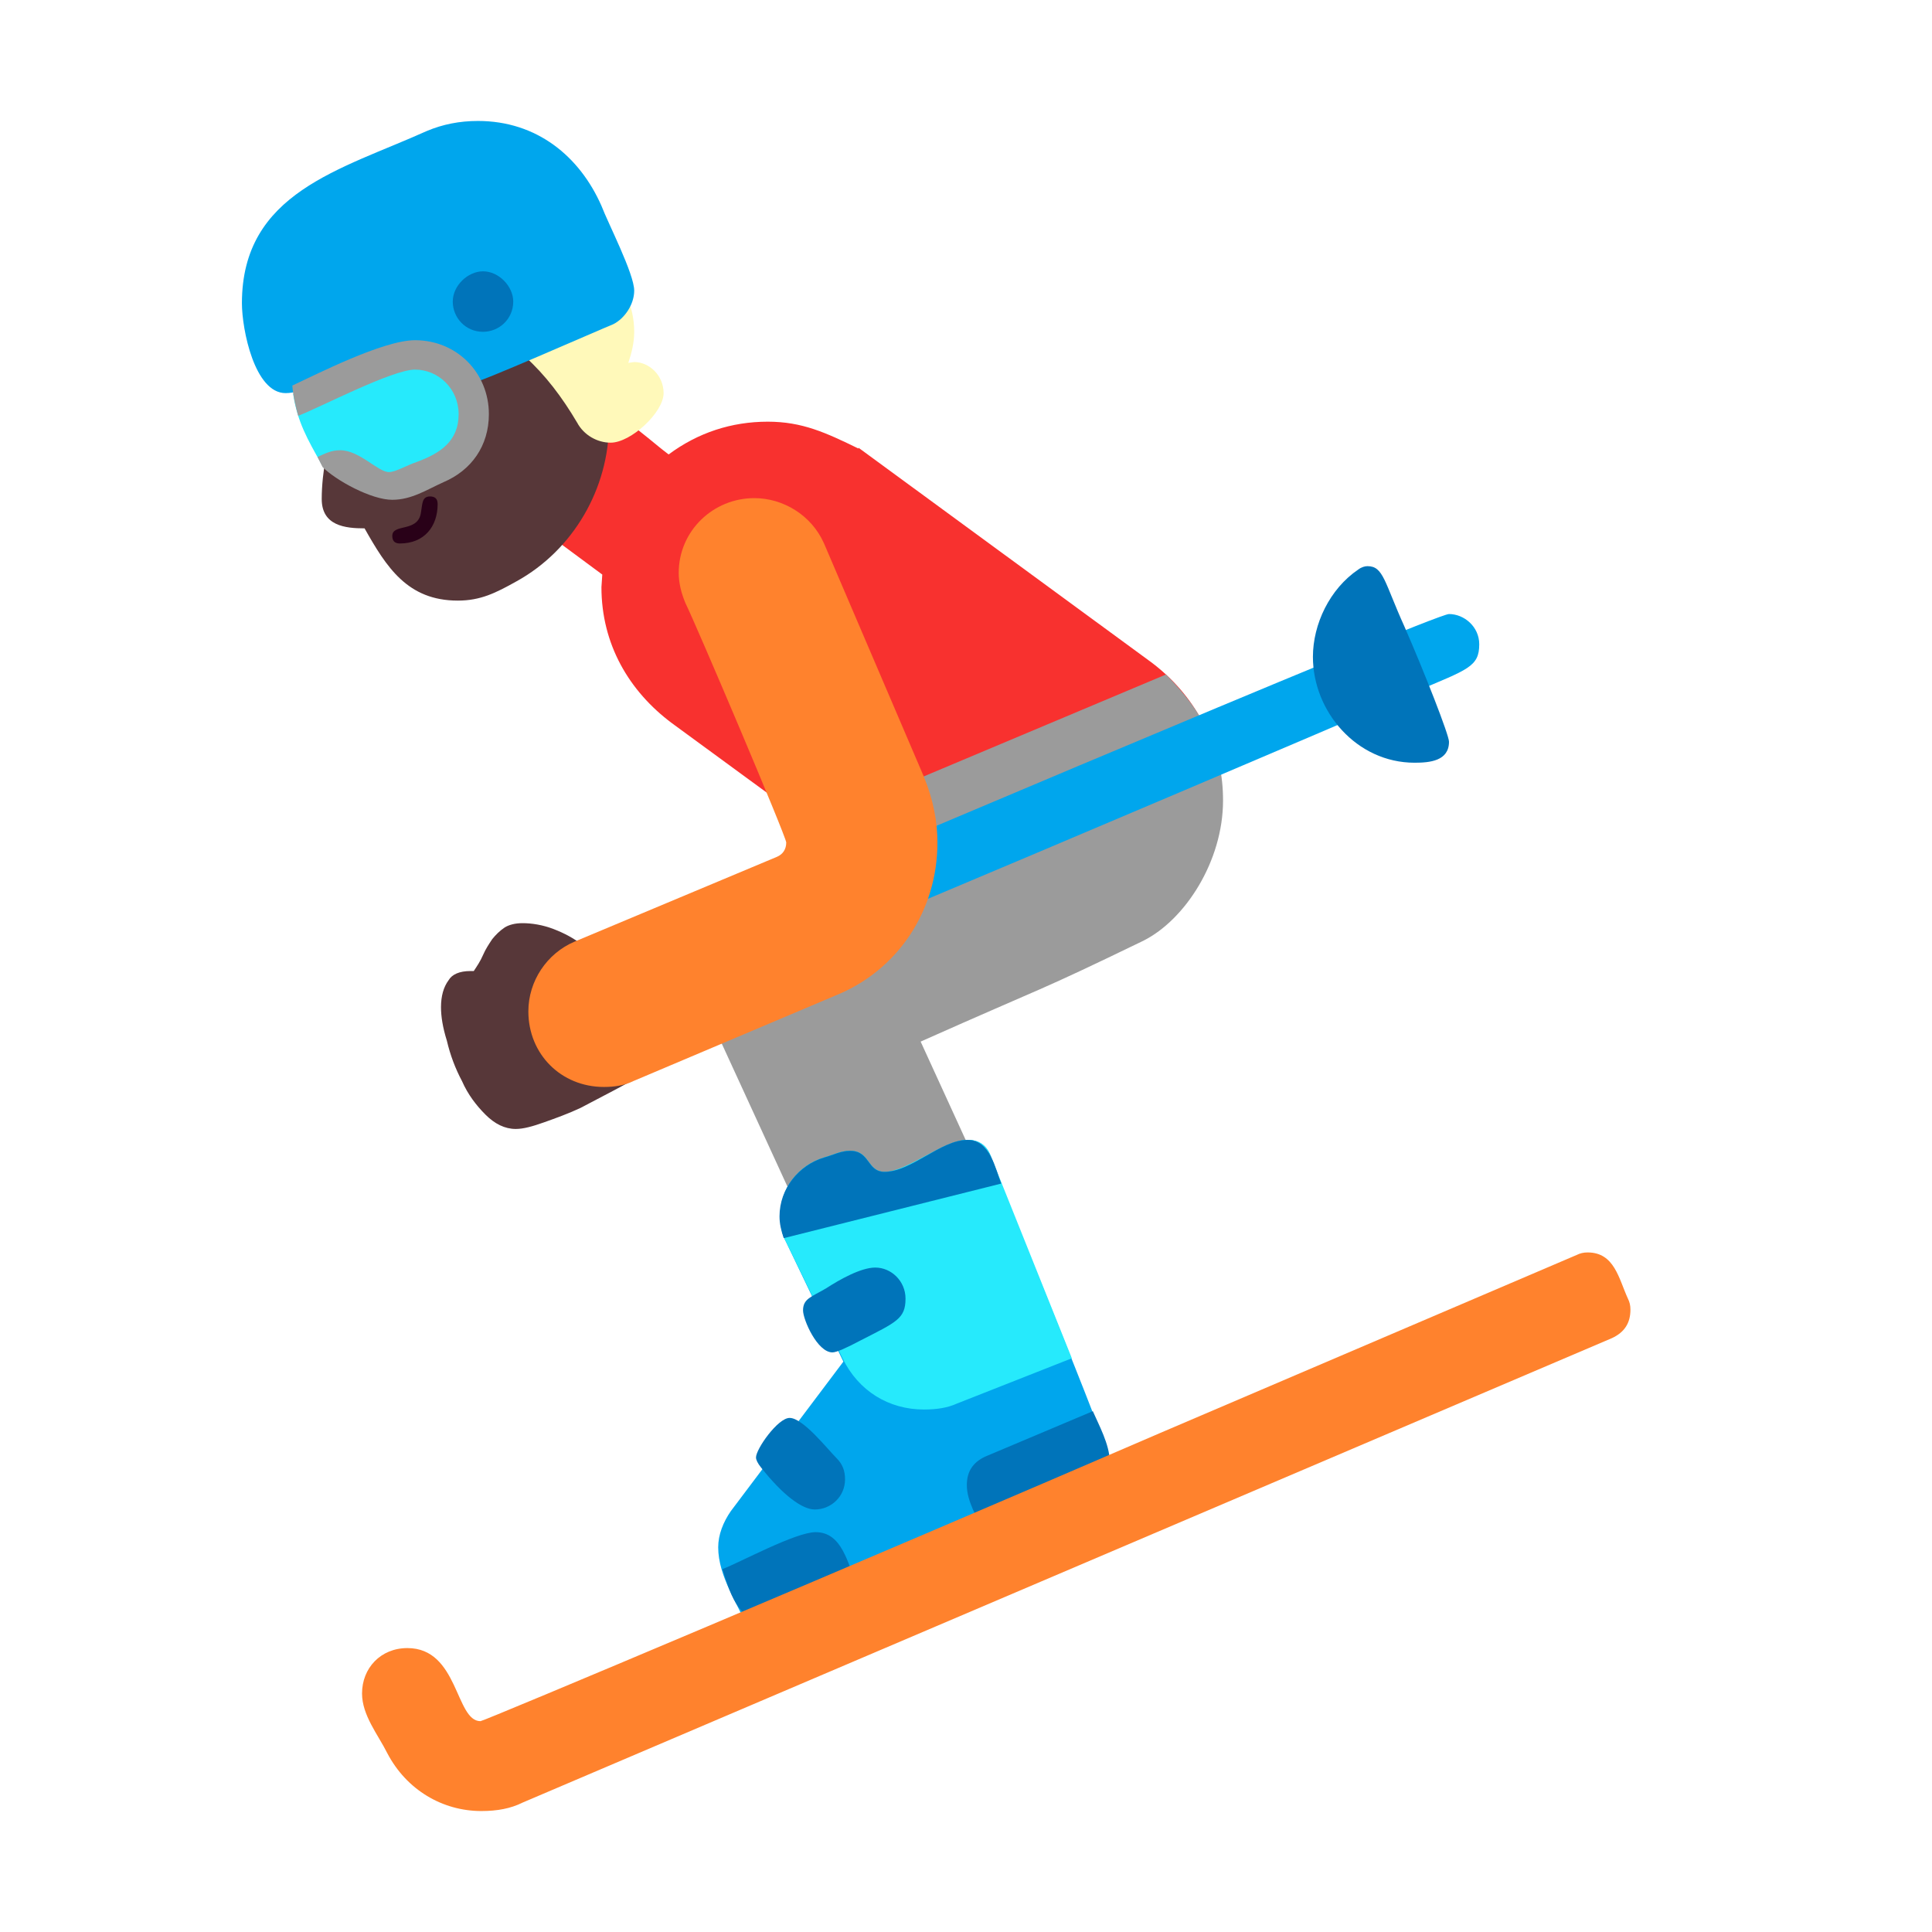
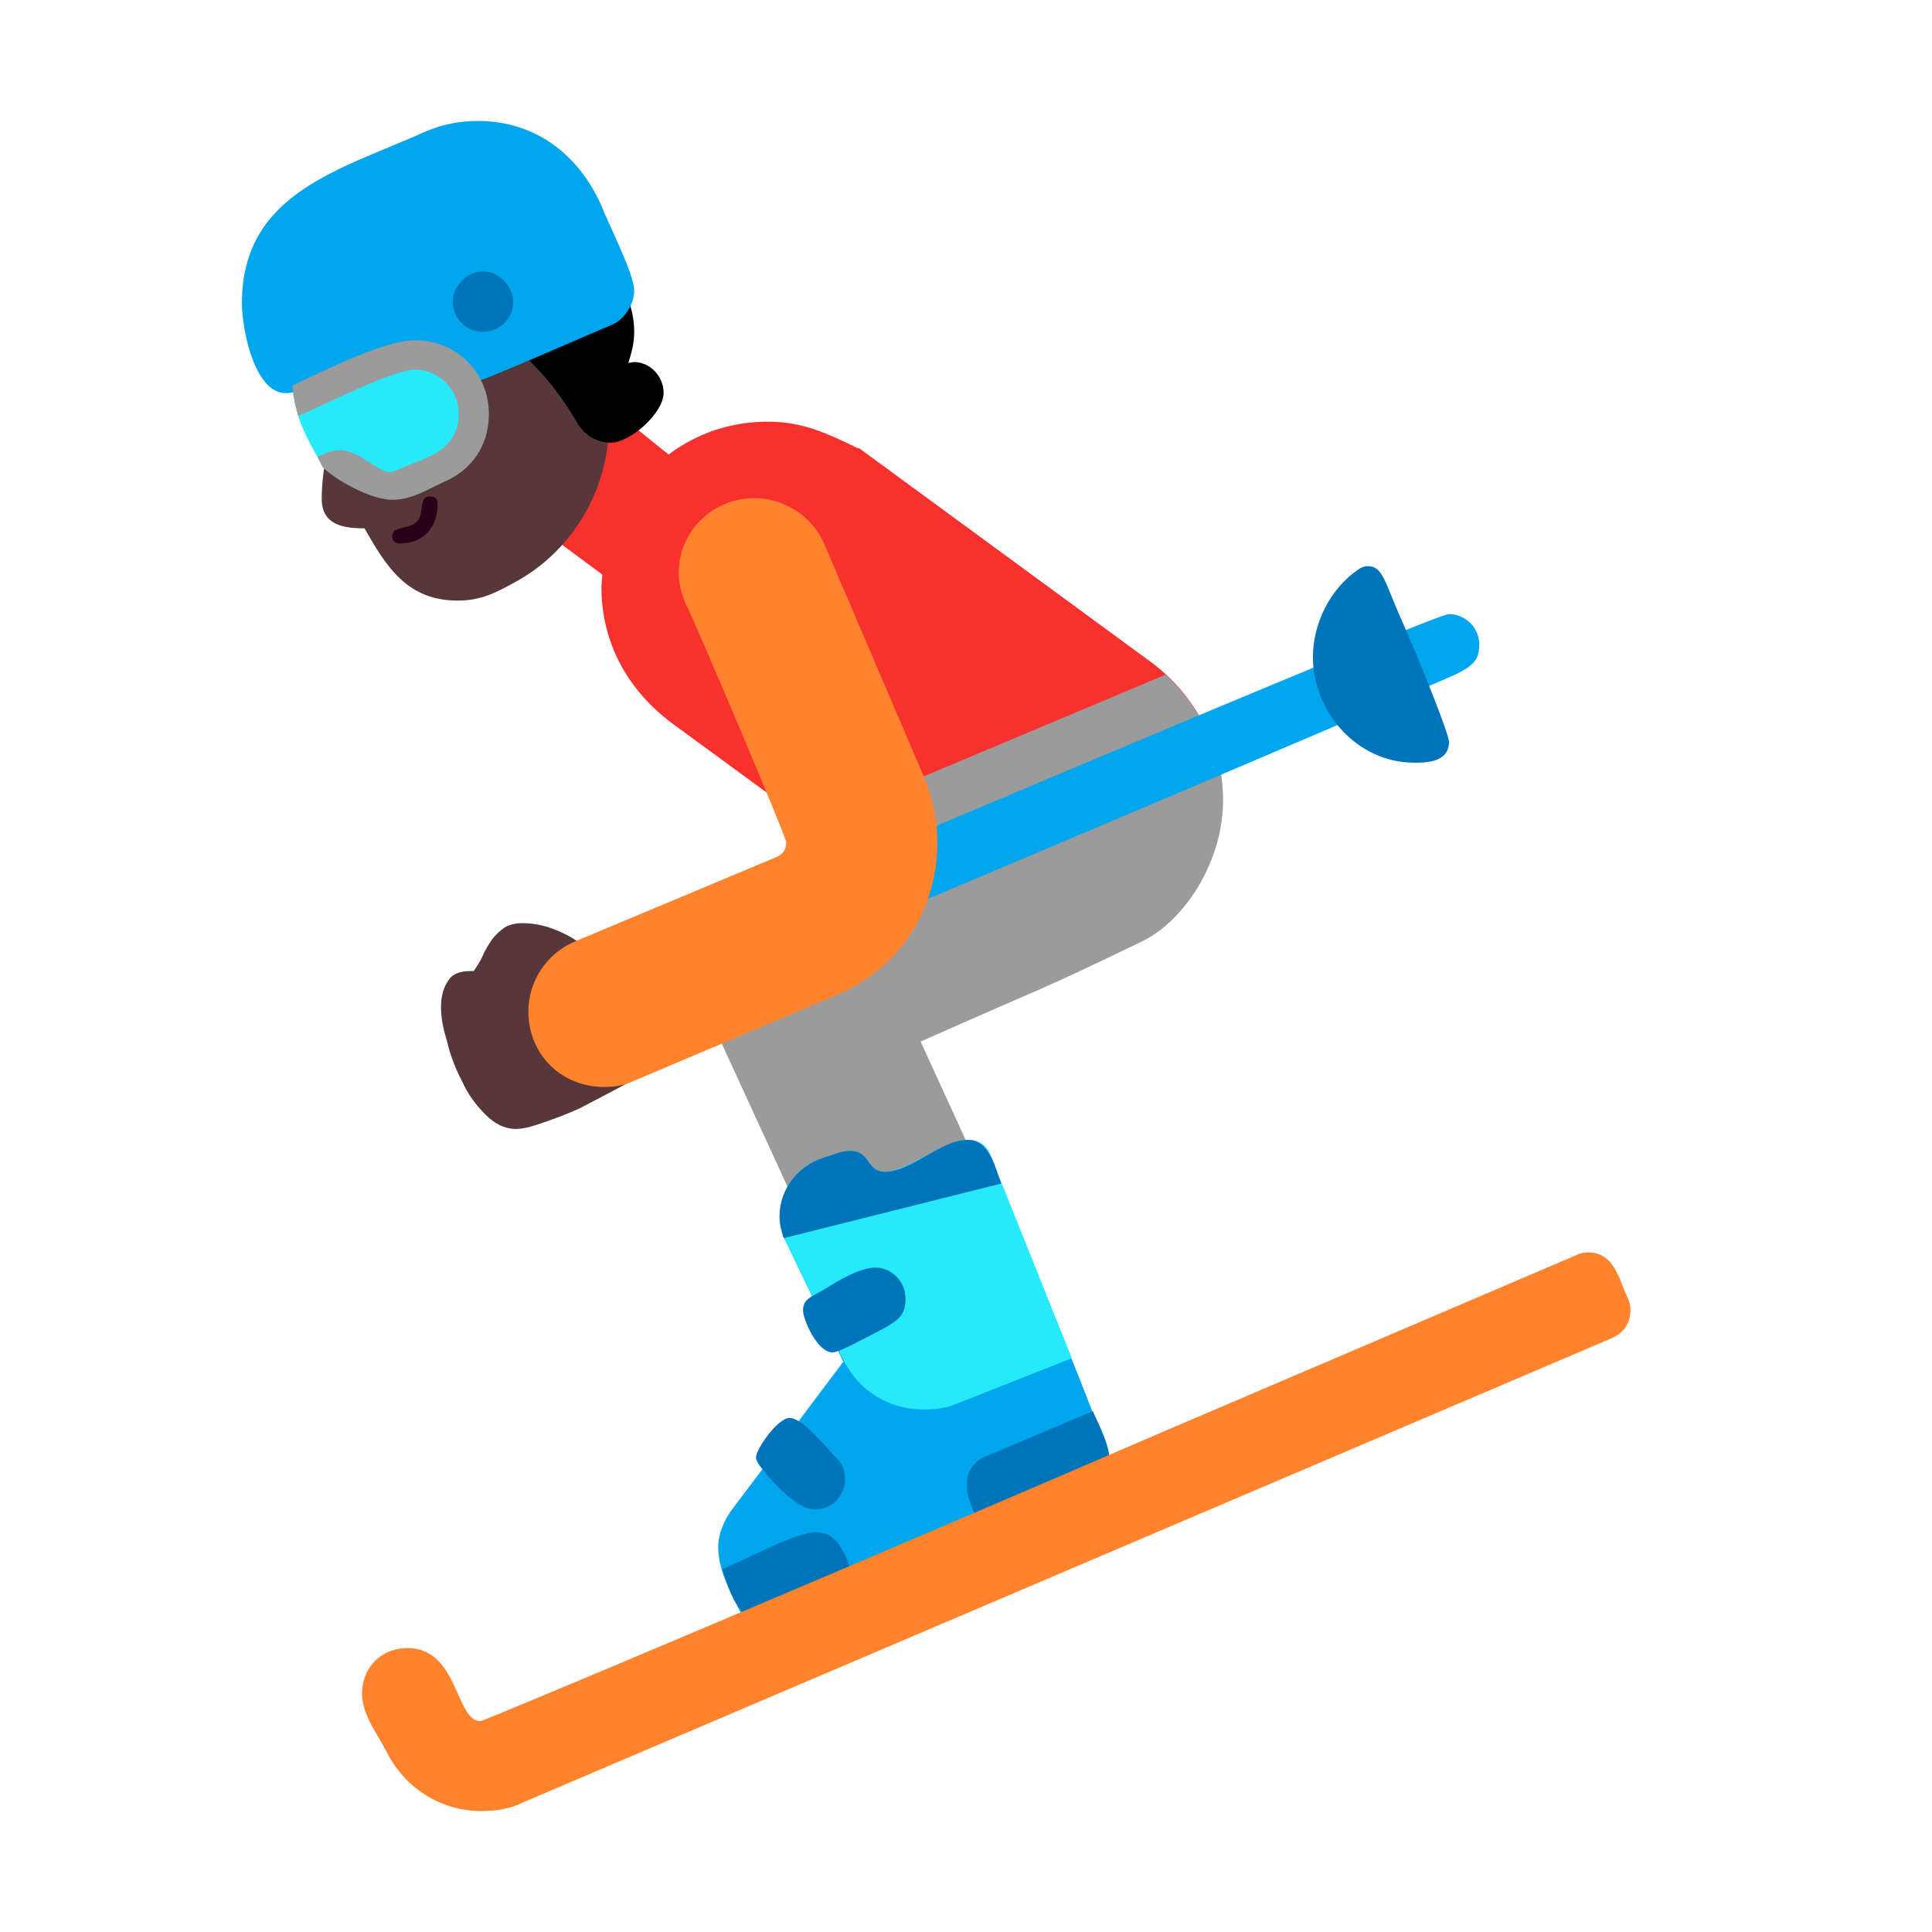
<svg xmlns="http://www.w3.org/2000/svg" version="1.1" viewBox="0 0 2300 2300">
  <g transform="scale(1,-1) translate(-256, -1869)">
    <path d="M1512 721c106 0 198 88 198 198 0 66-33 124-84 162l-348 255 0-1c-39 19-67 32-108 32-43 0-83-13-118-39-32 24-65 60-108 60-47 0-81-38-81-81 0-27 11-49 33-65l77-57-1-15c0-68 33-124 84-162l336-246c36-27 73-41 120-41 z" fill="#F8312F" />
    <path d="M1406 144c58 0 108 49 108 108 0 15-3 30-10 45l-152 332c155 69 135 57 265 120 50 25 95 95 95 167 0 61-24 106-68 150l-328-138c0-29 1-48 10-74l-162-73c-38-17-64-55-64-98 0-15 3-30 10-45l198-431c18-39 57-63 98-63 z" fill="#9B9B9B" />
    <path d="M857 592c18 0 827 343 1085 454 61 26 75 29 75 56 0 21-18 36-36 36-18 0-802-333-1064-445-78-34-96-36-96-65 0-21 18-36 36-36 z" fill="#00A6ED" />
    <path d="M870 525c9 0 20 3 34 8 14 5 28 10 43 17l40 21c13 7 22 12 29 15l-68 159c-9 7-20 13-33 18-13 5-26 7-37 7-9 0-16-2-21-5-6-4-11-9-15-14-4-6-8-12-11-19-3-7-7-13-11-19l-4 0c-13 0-22-4-26-11-6-8-9-19-9-32 0-11 2-24 7-40 4-17 10-33 18-48 7-16 17-29 28-40 11-11 23-17 36-17 z M801 1154c27 0 45 9 70 23 67 37 110 110 110 188 0 33-7 64-21 93-37 78-77 142-176 142-97 0-172-79-172-172 0-41 13-66 32-103-3-16-5-34-5-50 0-32 28-35 51-35 26-46 51-86 111-86 z" fill="#573739" />
-     <path d="M983 1342c24 0 63 36 63 59 0 21-17 37-35 37l-7-1c4 12 7 24 7 37 0 59-49 107-108 107-49 0-96-34-106-87 66-23 110-67 146-128 8-15 24-24 40-24 z" fill="#FFF9BA" />
+     <path d="M983 1342c24 0 63 36 63 59 0 21-17 37-35 37l-7-1c4 12 7 24 7 37 0 59-49 107-108 107-49 0-96-34-106-87 66-23 110-67 146-128 8-15 24-24 40-24 z" fill="#000000" />
    <path d="M732 1222c29 0 45 20 45 47 0 6-3 9-9 9-10 0-9-9-11-20-4-23-34-12-34-27 0-6 3-9 9-9 z" fill="#290118" />
    <path d="M596 1401c40 0 108 60 153 60 48 0 43-48 69-48 8 0 146 61 168 70 14 7 25 24 25 40 0 20-31 80-39 101-26 59-77 101-147 101-22 0-42-4-61-12-102-46-220-73-220-205 0-31 15-107 52-107 z" fill="#00A6ED" />
    <path d="M831 1474c19 0 36 15 36 36 0 18-17 36-36 36-18 0-36-17-36-36 0-19 15-36 36-36 z" fill="#0074BA" />
    <path d="M715 1275c50 21 114 36 114 100 0 43-33 80-80 80-36 0-112-42-144-55 5-33 17-54 34-84 10 0 62-34 76-41 z" fill="#26EAFC" />
    <path d="M723 1274c23 0 41 12 61 21 33 14 54 43 54 81 0 49-38 88-88 88-38 0-118-41-146-54 1-13 4-25 7-36 26 10 112 55 139 55 28 0 52-23 52-53 0-33-23-47-50-57-12-4-25-12-33-12-13 0-35 26-58 26-11 0-18-4-27-8l6-12c16-16 58-39 83-39 z" fill="#9B9B9B" />
    <path d="M975 575c13 0 25 2 35 7l241 102c74 30 121 101 121 182 0 25-5 51-16 78l-119 278c-15 34-49 54-83 54-49 0-90-39-90-89 0-12 3-24 8-36 12-24 120-278 120-285 0-8-4-14-11-17l-241-101c-33-14-55-47-55-83 0-51 39-90 90-90 z" fill="#FF822D" />
    <path d="M1147-71l392 166c18 7 38 12 38 35 0 16-129 325-142 364-5 12-14 18-27 18-32 0-67-38-99-38-21 0-17 25-41 25-11 0-20-5-31-8-30-9-52-36-52-69 0-12 2-23 7-32l68-142-134-178c-9-13-15-28-15-43 0-35 24-68 36-98 z" fill="#00A6ED" />
    <path d="M1356 191c15 0 28 2 39 7l137 54-97 242c-5 12-14 18-27 18-29 0-72-38-99-38-21 0-17 25-41 25-11 0-20-5-31-8-30-9-52-36-52-69 0-12 2-23 7-32l67-138c19-39 55-61 97-61 z" fill="#26EAFC" />
    <path d="M1166-61c-32 0-42 37-50 62 21 8 87 44 111 44 32 0 38-38 49-62-25-11-90-44-110-44 z M1426 47c-7 16-19 35-19 54 0 16 7 27 22 34l128 54c7-16 20-40 20-59 0-13-6-21-17-26l-134-57 z M1226 72c19 0 36 15 36 36 0 10-3 18-10 25-11 11-40 48-56 48-14 0-40-37-40-47 0-3 2-7 6-12 26-33 49-50 64-50 z M1247 259c5 0 18 6 33 14 43 22 54 26 54 50 0 21-17 37-36 37-17 0-42-14-59-25-17-10-27-12-27-26 0-11 17-50 35-50 z M1189 395c-3 9-5 17-5 26 0 33 23 61 53 70 11 3 20 8 31 8 24 0 20-25 41-25 32 0 67 38 99 38 27 0 33-35 40-52l-259-65 z M1940 961c18 0 41 2 41 25 0 8-29 82-53 137-24 53-25 72-44 72-3 0-7-1-11-4-34-23-54-65-54-104 0-65 52-126 121-126 z" fill="#0074BA" />
    <path d="M829-287c19 0 35 3 49 10l1297 553c15 7 22 18 22 34 0 5-1 9-3 13-11 24-16 55-48 55-5 0-9-1-13-3l-496-212c-361-156-805-343-809-343-30 0-26 87-87 87-32 0-54-24-54-54 0-26 19-49 30-71 23-44 66-69 112-69 z" fill="#FF822D" />
  </g>
</svg>
